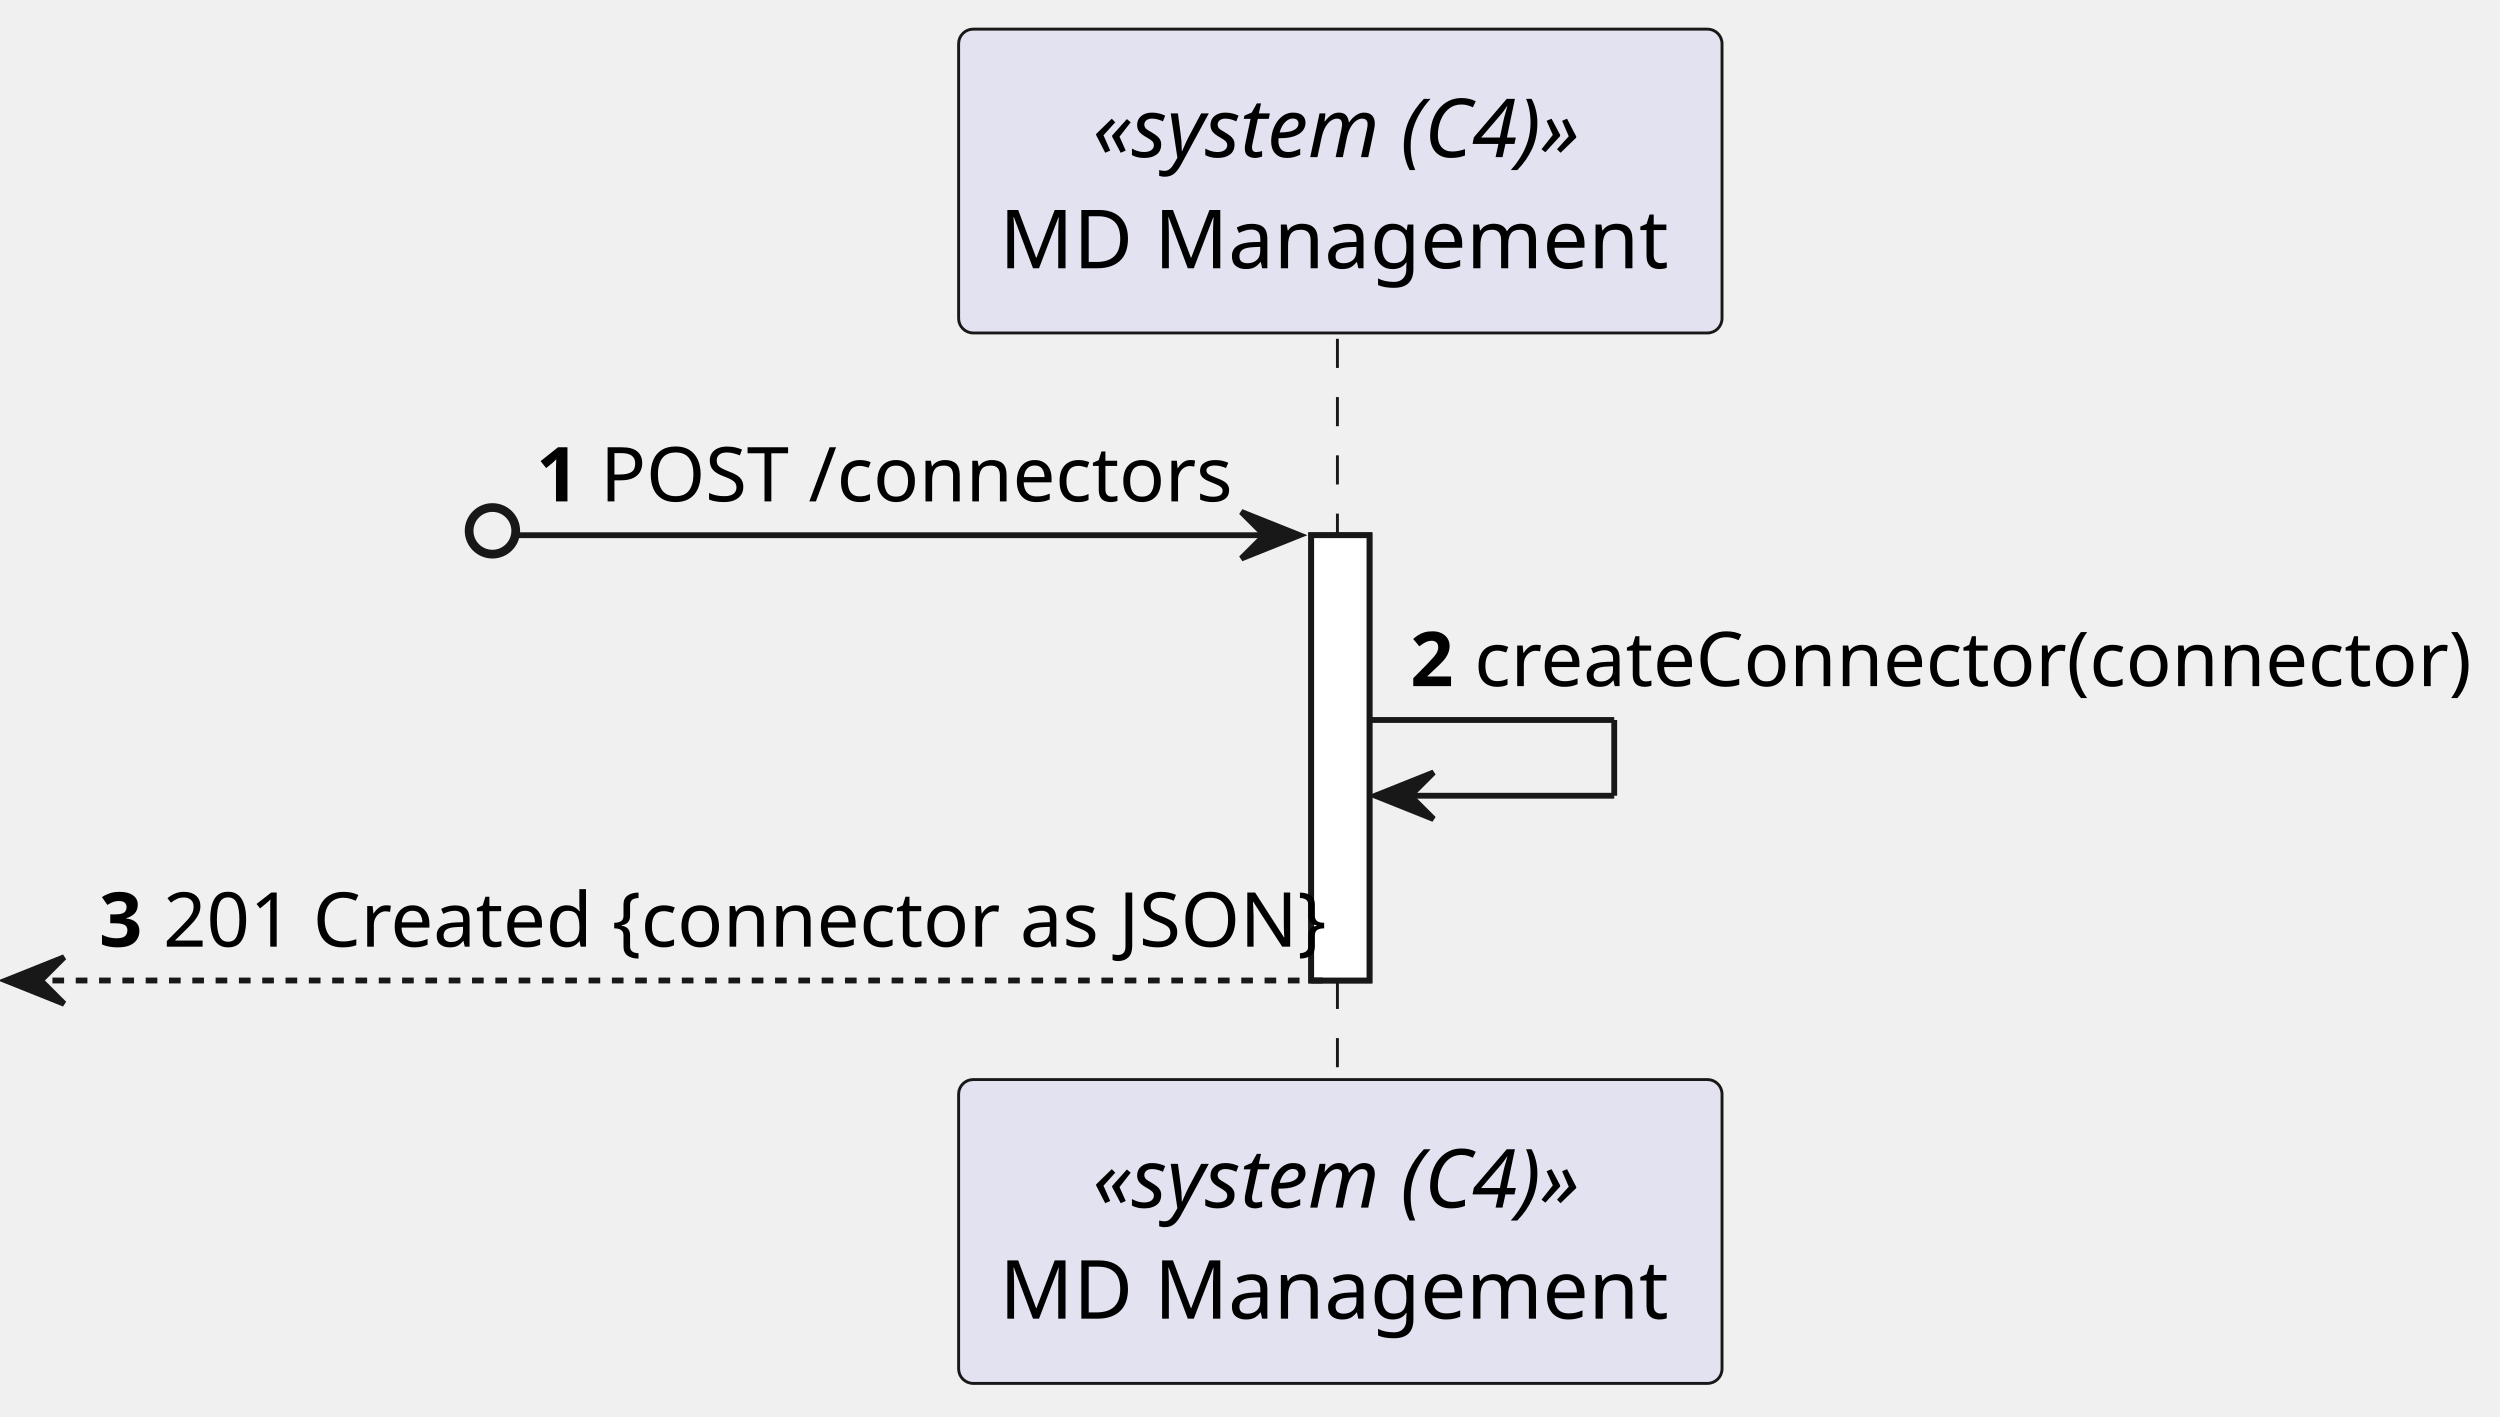
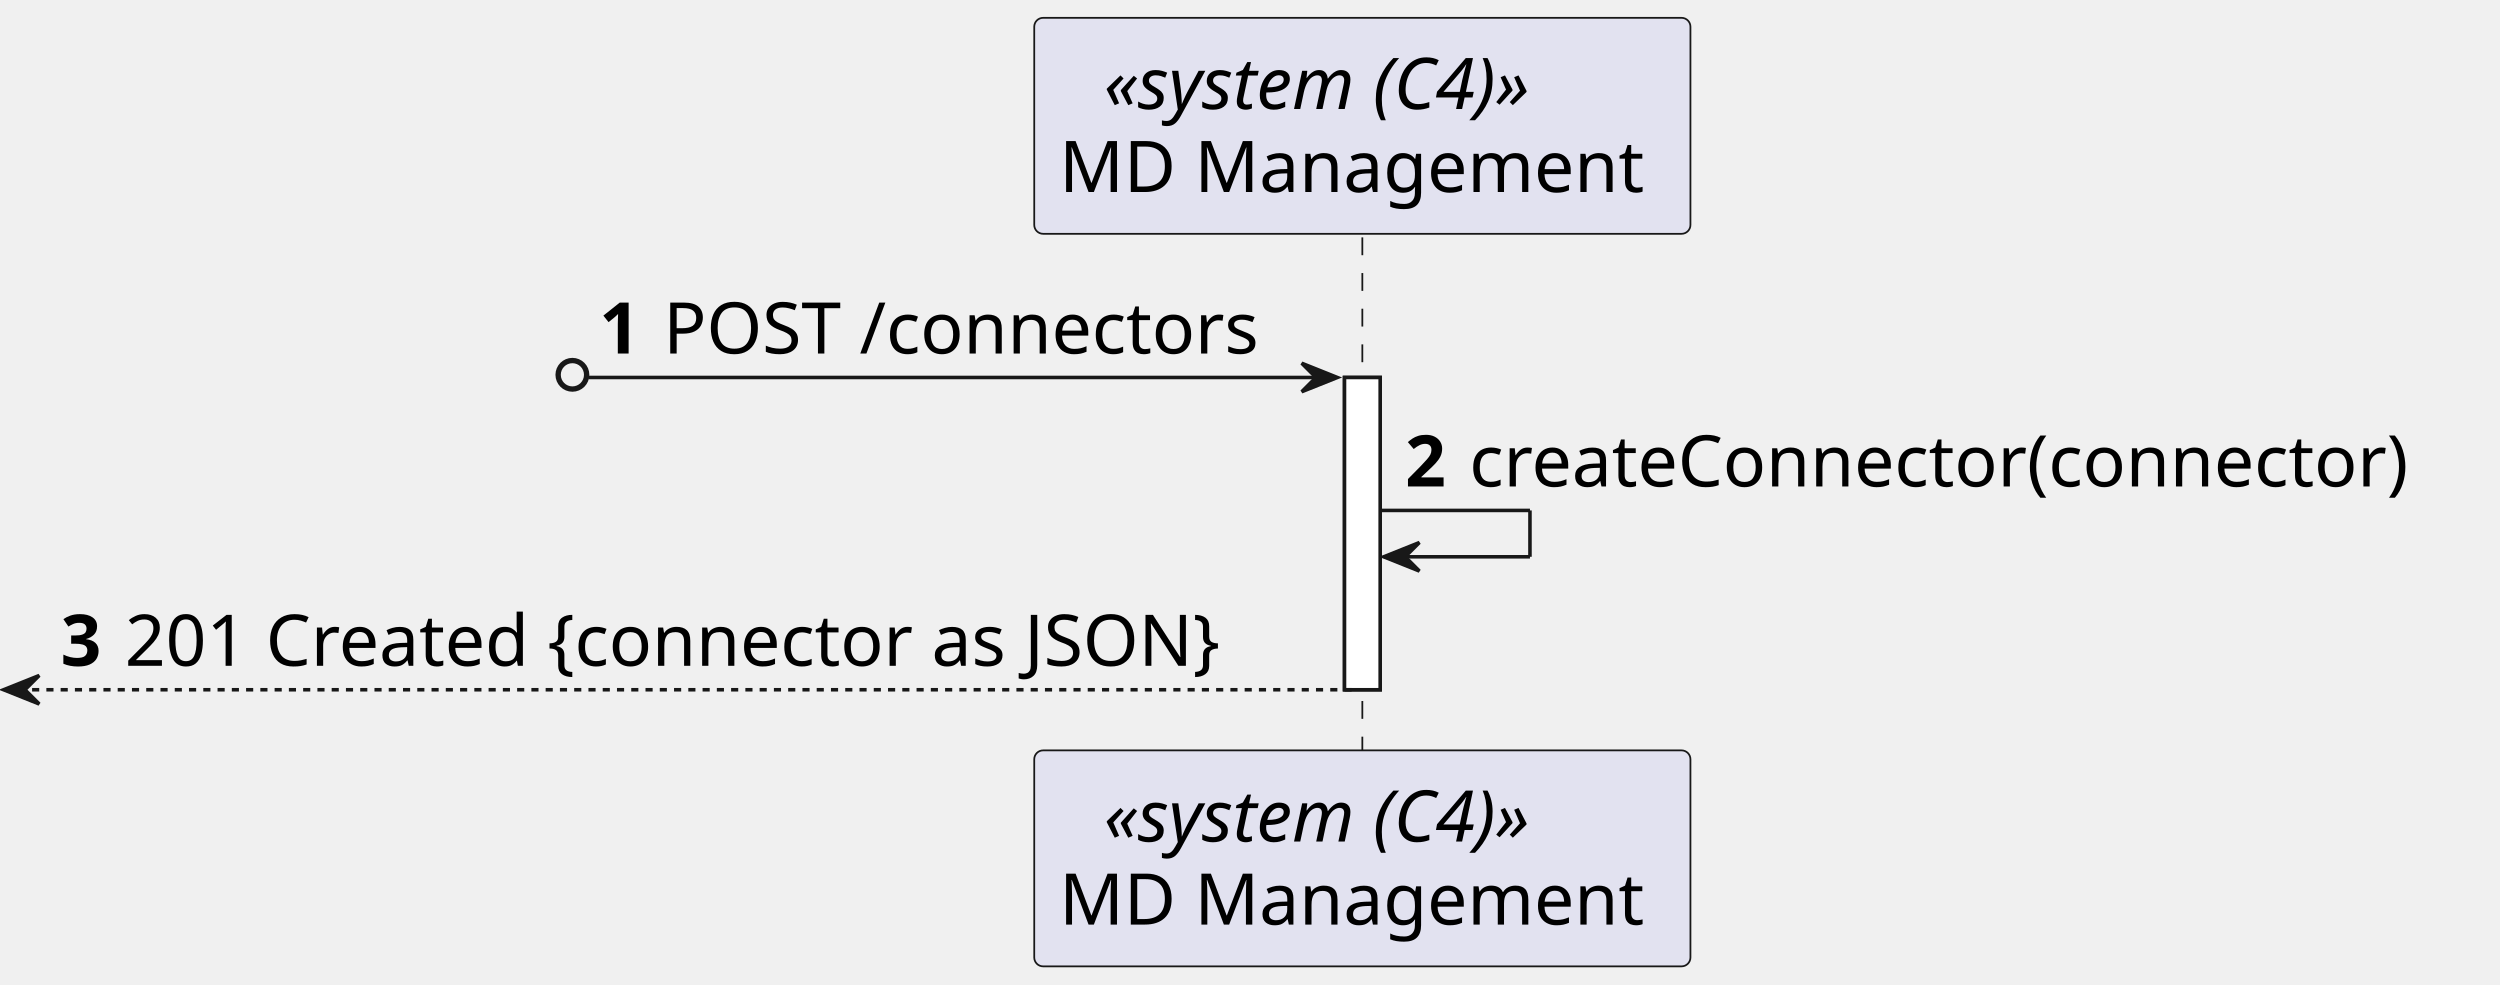
- <svg xmlns="http://www.w3.org/2000/svg" contentStyleType="text/css" height="243px" preserveAspectRatio="none" style="width:429px;height:243px;background:#FFFFFF;" version="1.1" viewBox="0 0 429 243" width="429px" zoomAndPan="magnify">
+ <svg xmlns="http://www.w3.org/2000/svg" contentStyleType="text/css" height="276px" preserveAspectRatio="none" style="width:701px;height:276px;background:#FFFFFF;" version="1.1" viewBox="0 0 701 276" width="701px" zoomAndPan="magnify">
  <defs />
  <g>
-     <rect fill="#FFFFFF" height="76.412" style="stroke:#181818;stroke-width:1.0;" width="10" x="225" y="91.842" />
-     <line style="stroke:#181818;stroke-width:0.5;stroke-dasharray:5.0,5.0;" x1="229.5" x2="229.5" y1="58.136" y2="186.254" />
-     <rect fill="#E2E2F0" height="52.136" rx="2.5" ry="2.5" style="stroke:#181818;stroke-width:0.5;" width="131" x="164.5" y="5" />
-     <text fill="#000000" font-family="sans-serif" font-size="14" font-style="italic" lengthAdjust="spacing" textLength="85" x="187.5" y="26.966">«system (C4)»</text>
-     <text fill="#000000" font-family="sans-serif" font-size="14" lengthAdjust="spacing" textLength="117" x="171.5" y="46.034">MD Management</text>
-     <rect fill="#E2E2F0" height="52.136" rx="2.5" ry="2.5" style="stroke:#181818;stroke-width:0.5;" width="131" x="164.5" y="185.254" />
-     <text fill="#000000" font-family="sans-serif" font-size="14" font-style="italic" lengthAdjust="spacing" textLength="85" x="187.5" y="207.22">«system (C4)»</text>
-     <text fill="#000000" font-family="sans-serif" font-size="14" lengthAdjust="spacing" textLength="117" x="171.5" y="226.288">MD Management</text>
-     <rect fill="#FFFFFF" height="76.412" style="stroke:#181818;stroke-width:1.0;" width="10" x="225" y="91.842" />
-     <ellipse cx="84.5" cy="91.092" fill="none" rx="4" ry="4" style="stroke:#181818;stroke-width:1.5;" />
-     <polygon fill="#181818" points="213,87.842,223,91.842,213,95.842,217,91.842" style="stroke:#181818;stroke-width:1.0;" />
-     <line style="stroke:#181818;stroke-width:1.0;" x1="89" x2="219" y1="91.842" y2="91.842" />
-     <text fill="#000000" font-family="sans-serif" font-size="13" font-weight="bold" lengthAdjust="spacing" textLength="7" x="92" y="86.033">1</text>
-     <text fill="#000000" font-family="sans-serif" font-size="13" lengthAdjust="spacing" textLength="107" x="103" y="86.033">POST /connectors</text>
-     <line style="stroke:#181818;stroke-width:1.0;" x1="235" x2="277" y1="123.548" y2="123.548" />
-     <line style="stroke:#181818;stroke-width:1.0;" x1="277" x2="277" y1="123.548" y2="136.548" />
-     <line style="stroke:#181818;stroke-width:1.0;" x1="236" x2="277" y1="136.548" y2="136.548" />
-     <polygon fill="#181818" points="246,132.548,236,136.548,246,140.548,242,136.548" style="stroke:#181818;stroke-width:1.0;" />
-     <text fill="#000000" font-family="sans-serif" font-size="13" font-weight="bold" lengthAdjust="spacing" textLength="7" x="242" y="117.739">2</text>
-     <text fill="#000000" font-family="sans-serif" font-size="13" lengthAdjust="spacing" textLength="169" x="253" y="117.739">createConnector(connector)</text>
-     <polygon fill="#181818" points="11,164.254,1,168.254,11,172.254,7,168.254" style="stroke:#181818;stroke-width:1.0;" />
-     <line style="stroke:#181818;stroke-width:1.0;stroke-dasharray:2.0,2.0;" x1="5" x2="229" y1="168.254" y2="168.254" />
-     <text fill="#000000" font-family="sans-serif" font-size="13" font-weight="bold" lengthAdjust="spacing" textLength="7" x="17" y="162.445">3</text>
-     <text fill="#000000" font-family="sans-serif" font-size="13" lengthAdjust="spacing" textLength="195" x="28" y="162.445">201 Created {connector as JSON}</text>
+     <rect fill="#FFFFFF" height="87.562" style="stroke:#181818;stroke-width:1.0;" width="10" x="377" y="105.844" />
+     <line style="stroke:#181818;stroke-width:0.5;stroke-dasharray:5.0,5.0;" x1="382" x2="382" y1="66.562" y2="211.406" />
+     <rect fill="#E2E2F0" height="60.562" rx="2.5" ry="2.5" style="stroke:#181818;stroke-width:0.5;" width="184" x="290" y="5" />
+     <text fill="#000000" font-family="sans-serif" font-size="20" font-style="italic" lengthAdjust="spacing" textLength="145" x="309.5" y="30.564">«system (C4)»</text>
+     <text fill="#000000" font-family="sans-serif" font-size="20" lengthAdjust="spacing" textLength="170" x="297" y="53.846">MD Management</text>
+     <rect fill="#E2E2F0" height="60.562" rx="2.5" ry="2.5" style="stroke:#181818;stroke-width:0.5;" width="184" x="290" y="210.406" />
+     <text fill="#000000" font-family="sans-serif" font-size="20" font-style="italic" lengthAdjust="spacing" textLength="145" x="309.5" y="235.971">«system (C4)»</text>
+     <text fill="#000000" font-family="sans-serif" font-size="20" lengthAdjust="spacing" textLength="170" x="297" y="259.252">MD Management</text>
+     <rect fill="#FFFFFF" height="87.562" style="stroke:#181818;stroke-width:1.0;" width="10" x="377" y="105.844" />
+     <ellipse cx="160.5" cy="105.094" fill="none" rx="4" ry="4" style="stroke:#181818;stroke-width:1.5;" />
+     <polygon fill="#181818" points="365,101.844,375,105.844,365,109.844,369,105.844" style="stroke:#181818;stroke-width:1.0;" />
+     <line style="stroke:#181818;stroke-width:1.0;" x1="165" x2="371" y1="105.844" y2="105.844" />
+     <text fill="#000000" font-family="sans-serif" font-size="20" font-weight="bold" lengthAdjust="spacing" textLength="14" x="168" y="99.127">1</text>
+     <text fill="#000000" font-family="sans-serif" font-size="20" lengthAdjust="spacing" textLength="176" x="186" y="99.127">POST /connectors</text>
+     <line style="stroke:#181818;stroke-width:1.0;" x1="387" x2="429" y1="143.125" y2="143.125" />
+     <line style="stroke:#181818;stroke-width:1.0;" x1="429" x2="429" y1="143.125" y2="156.125" />
+     <line style="stroke:#181818;stroke-width:1.0;" x1="388" x2="429" y1="156.125" y2="156.125" />
+     <polygon fill="#181818" points="398,152.125,388,156.125,398,160.125,394,156.125" style="stroke:#181818;stroke-width:1.0;" />
+     <text fill="#000000" font-family="sans-serif" font-size="20" font-weight="bold" lengthAdjust="spacing" textLength="14" x="394" y="136.408">2</text>
+     <text fill="#000000" font-family="sans-serif" font-size="20" lengthAdjust="spacing" textLength="282" x="412" y="136.408">createConnector(connector)</text>
+     <polygon fill="#181818" points="11,189.406,1,193.406,11,197.406,7,193.406" style="stroke:#181818;stroke-width:1.0;" />
+     <line style="stroke:#181818;stroke-width:1.0;stroke-dasharray:2.0,2.0;" x1="5" x2="381" y1="193.406" y2="193.406" />
+     <text fill="#000000" font-family="sans-serif" font-size="20" font-weight="bold" lengthAdjust="spacing" textLength="14" x="17" y="186.69">3</text>
+     <text fill="#000000" font-family="sans-serif" font-size="20" lengthAdjust="spacing" textLength="340" x="35" y="186.69">201 Created {connector as JSON}</text>
  </g>
</svg>
